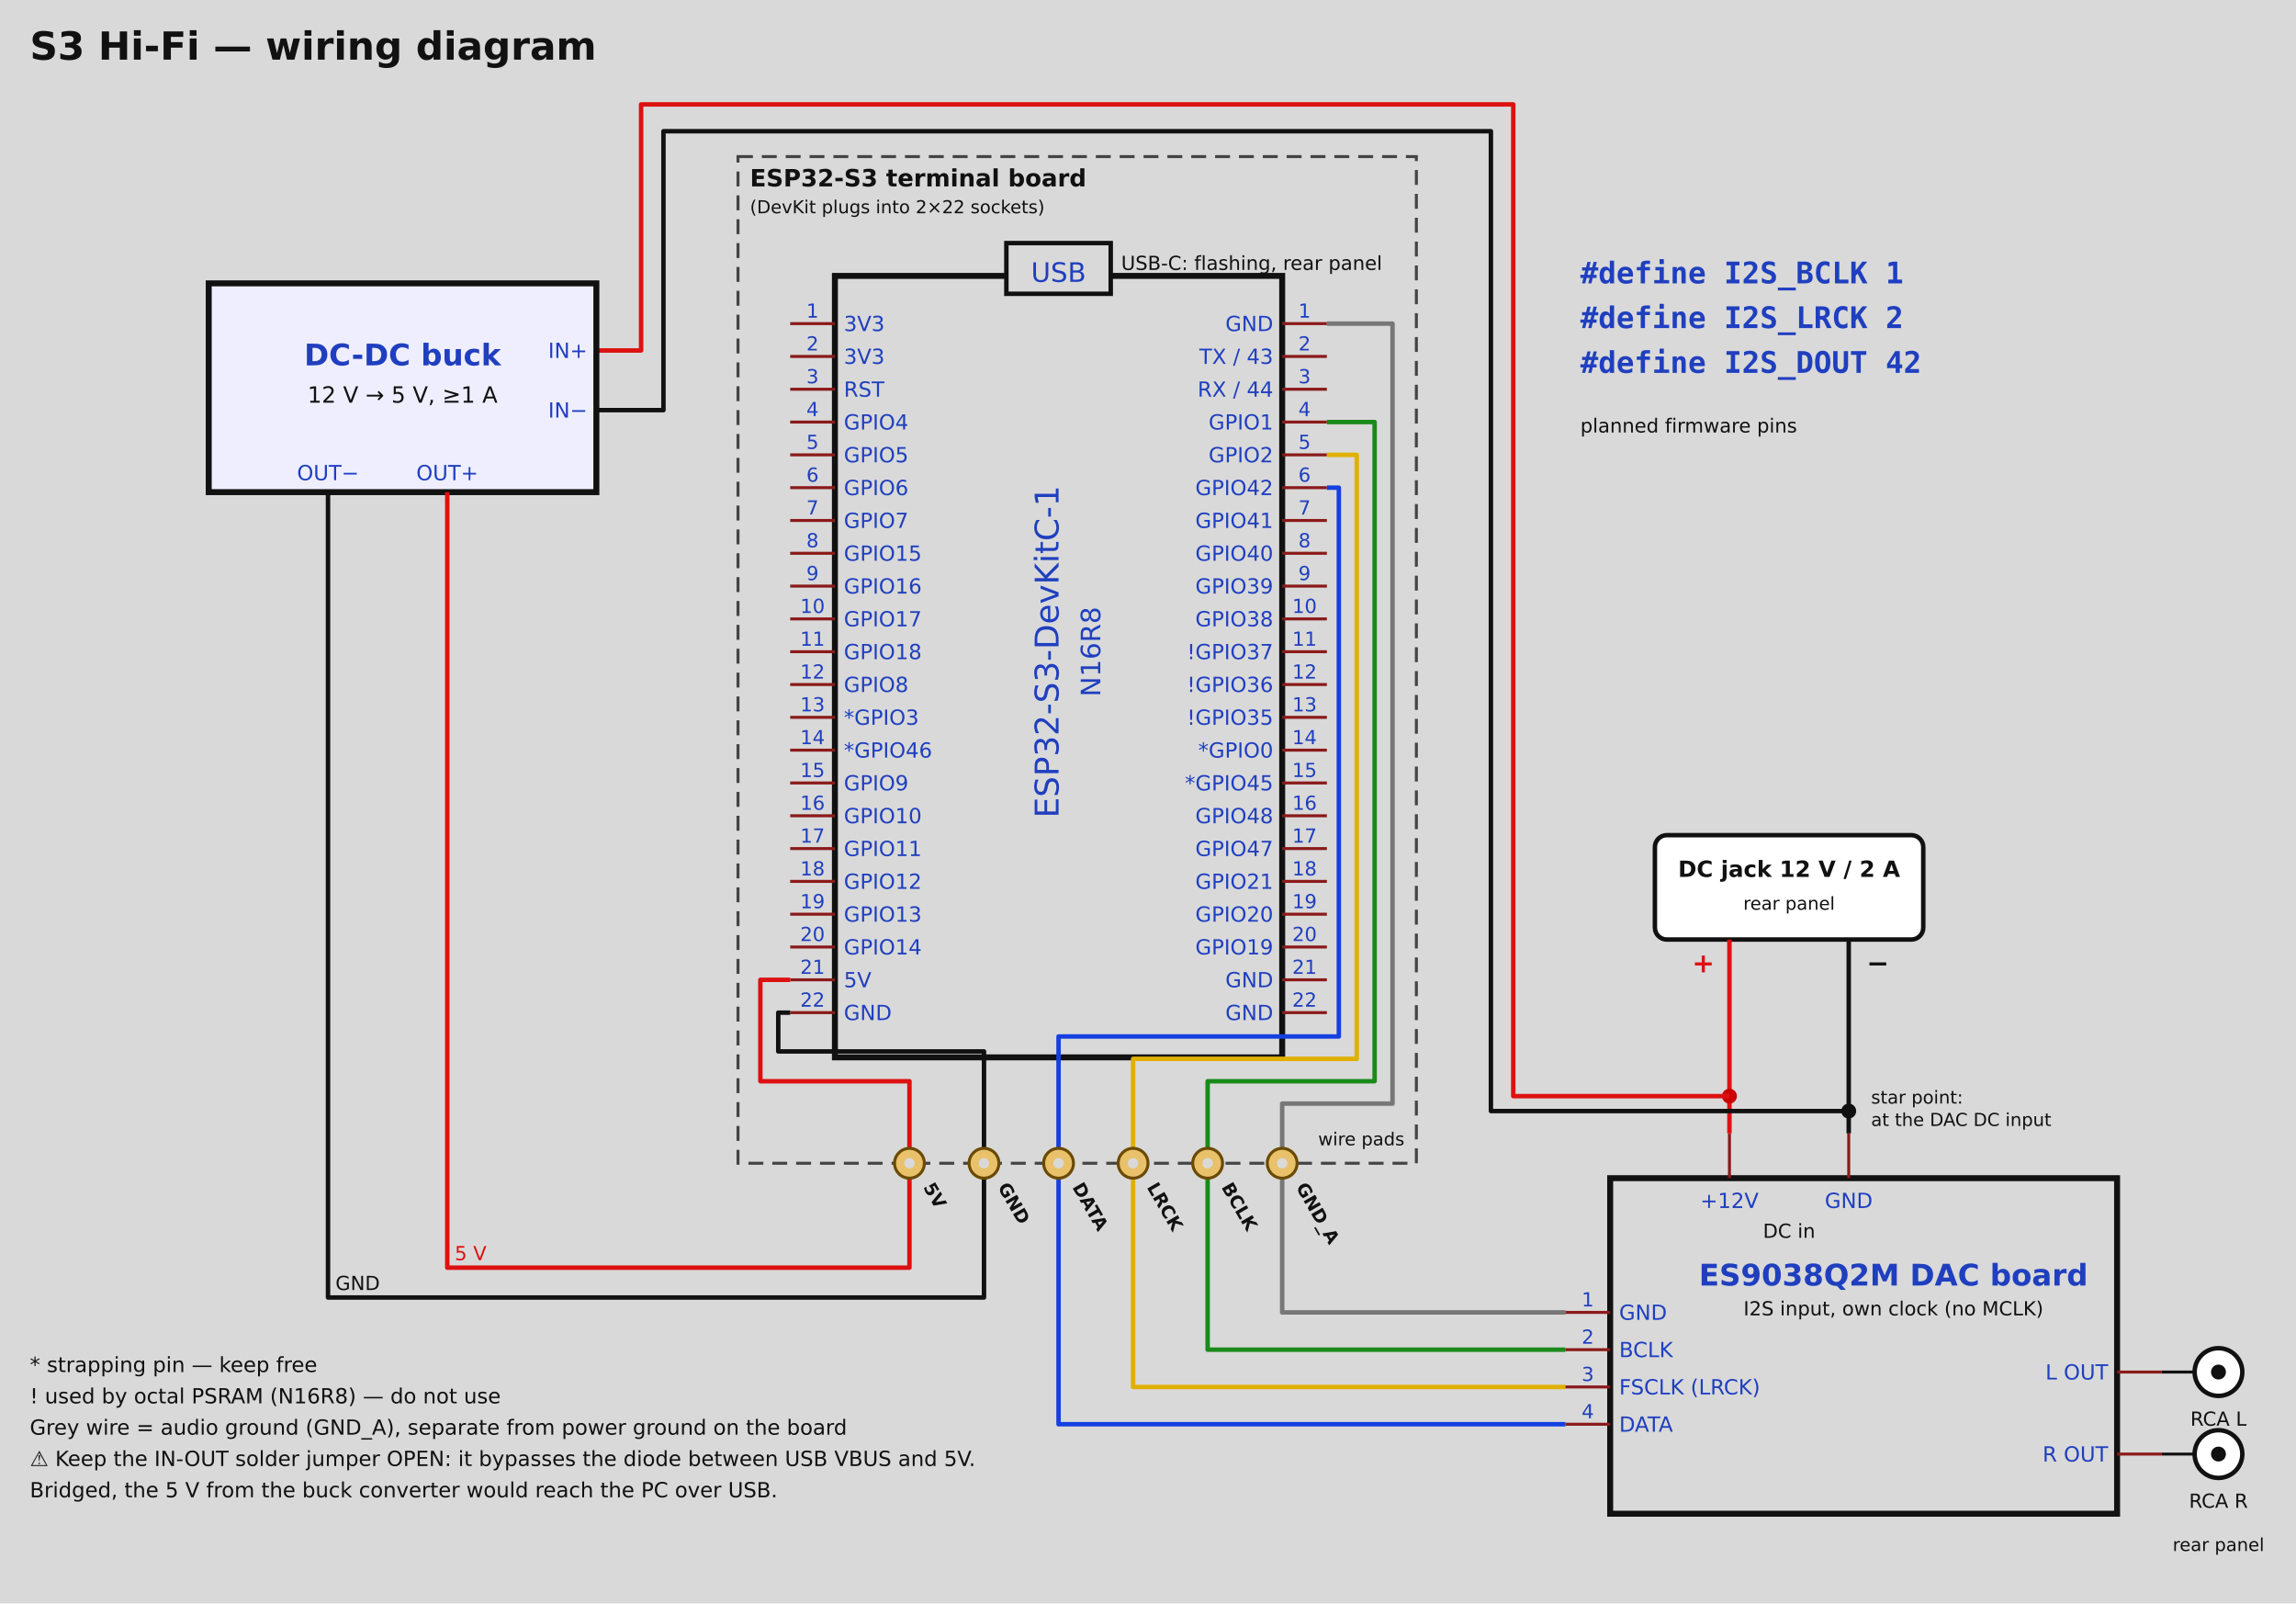
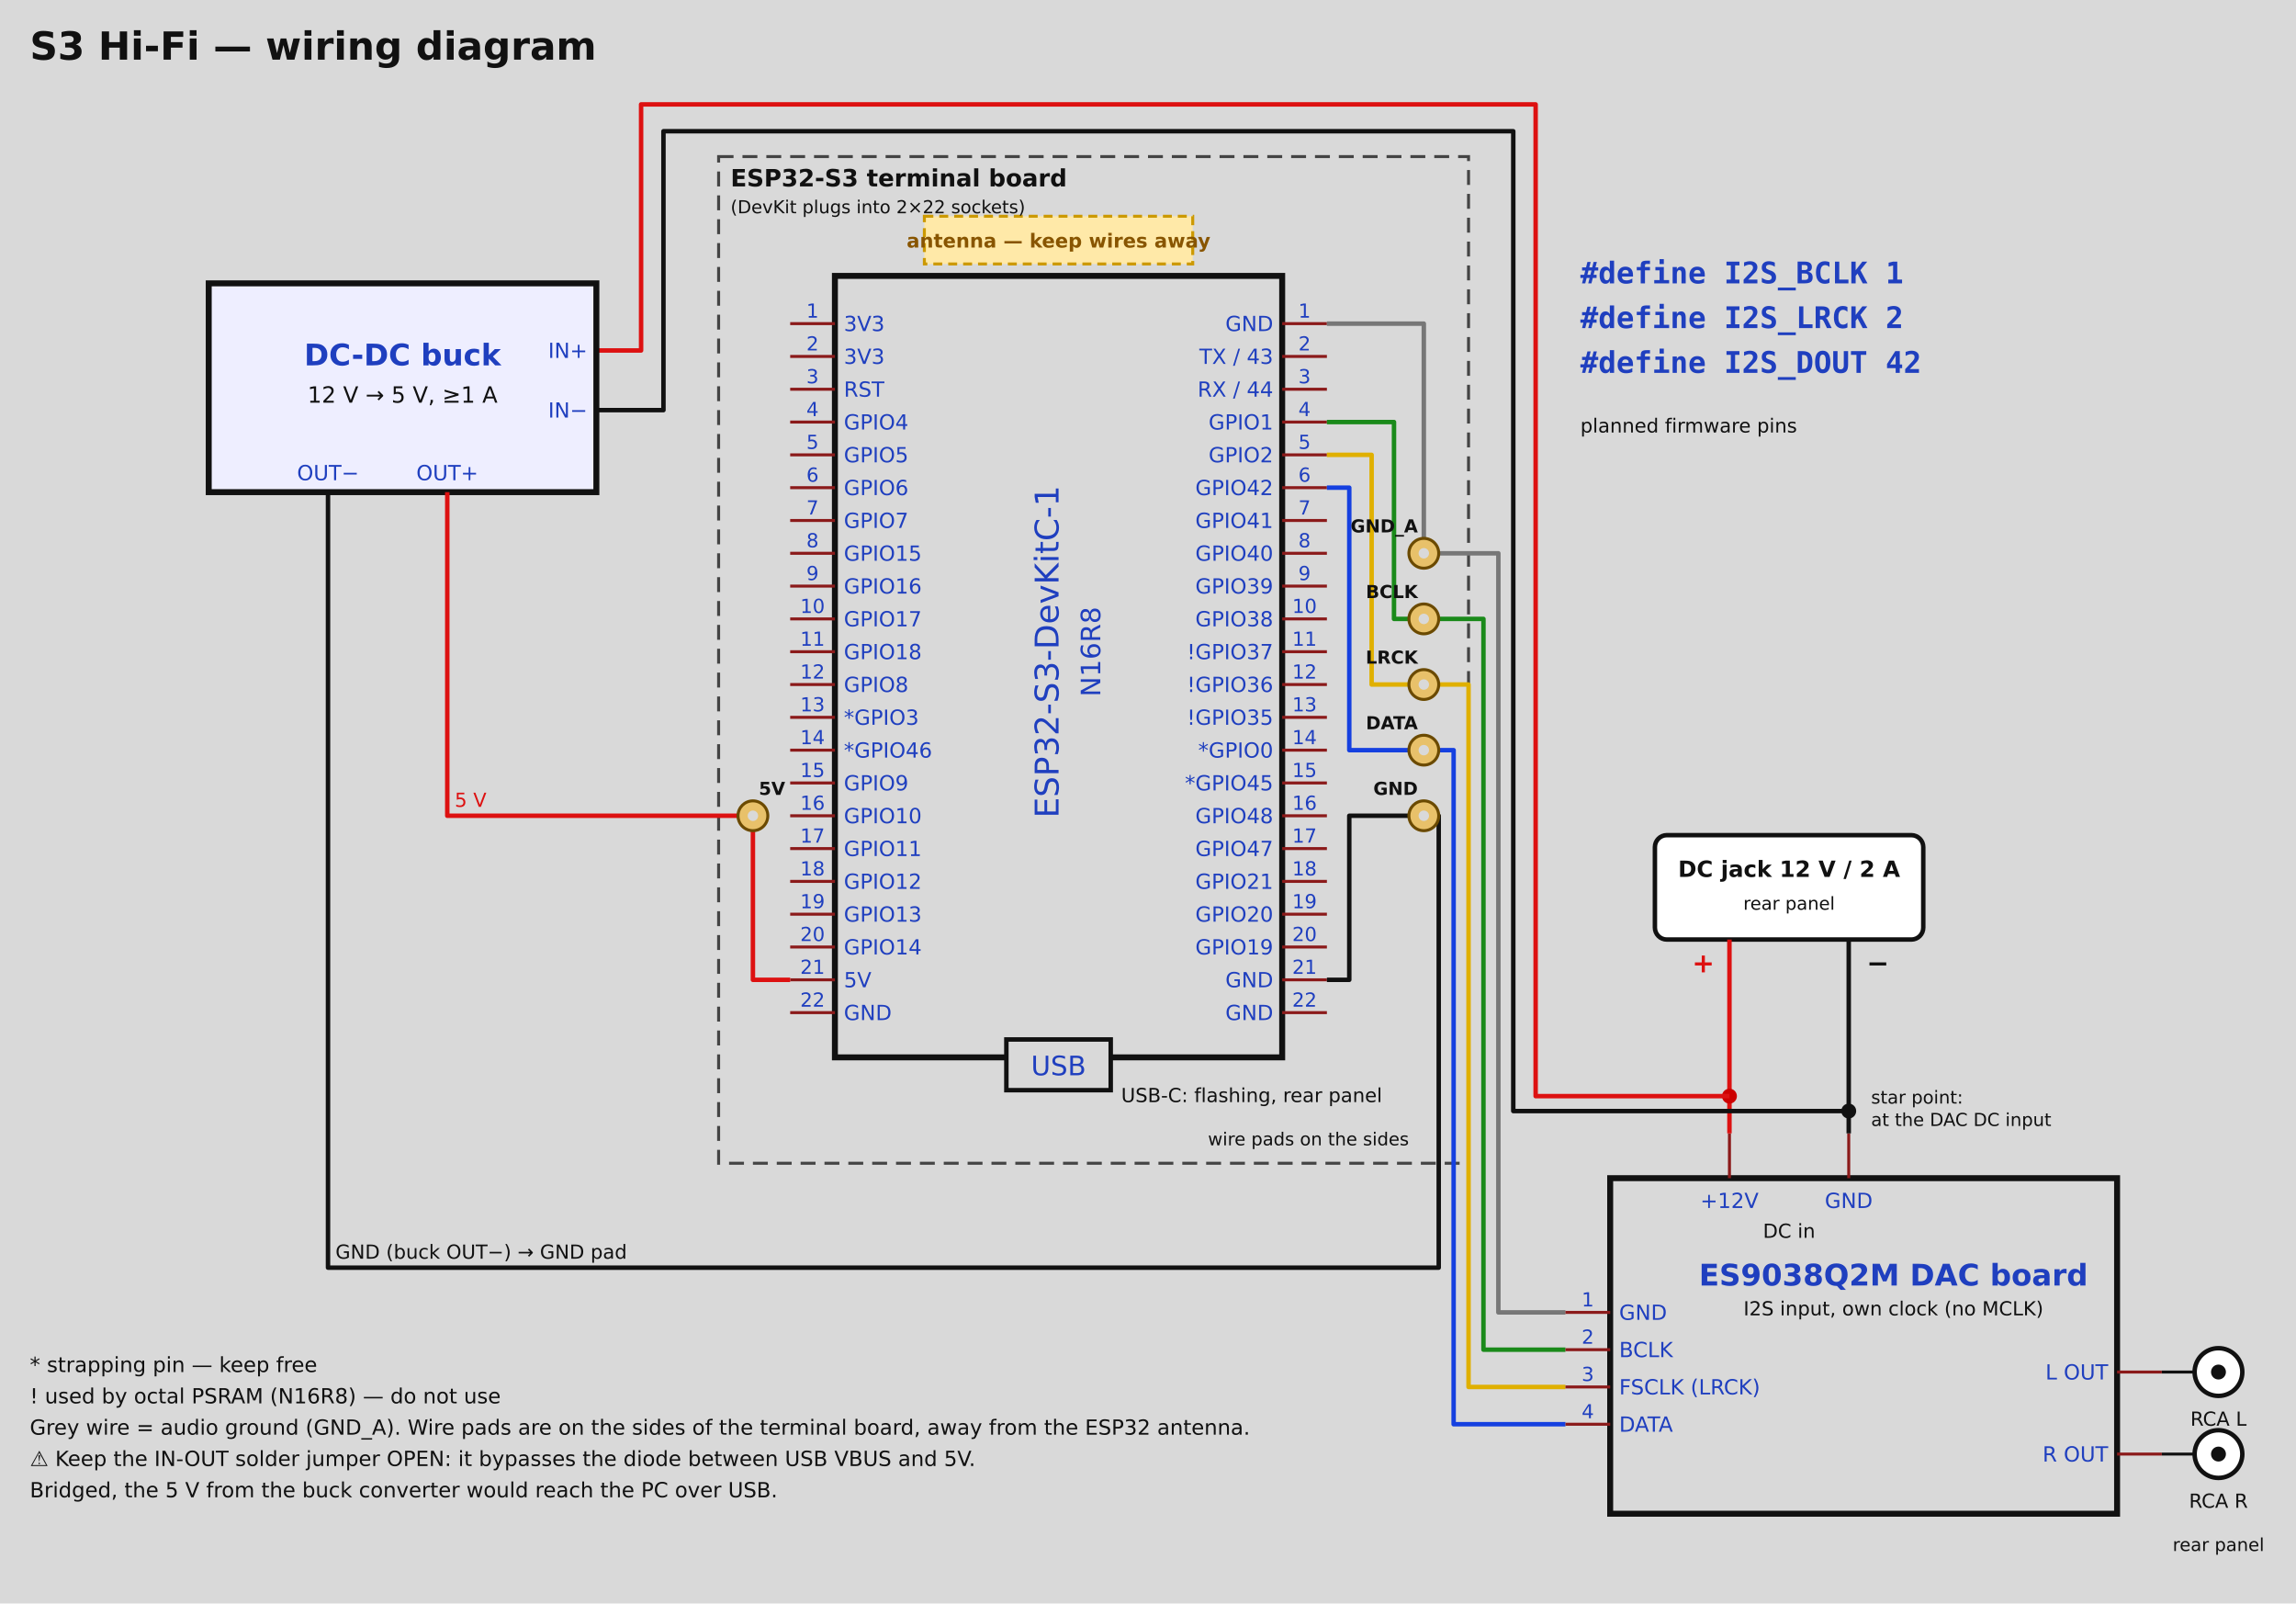
<svg xmlns="http://www.w3.org/2000/svg" width="1540" height="1075" viewBox="0 0 1540 1075">
  <rect width="1540" height="1075" fill="#d9d9d9" />
  <text x="20" y="40" font-size="26" fill="#111" text-anchor="start" font-weight="bold" font-family="DejaVu Sans, Arial, sans-serif">S3 Hi-Fi — wiring diagram</text>
  <rect x="560" y="185" width="300" height="524" rx="0" fill="none" stroke="#111" stroke-width="4" />
-   <rect x="675" y="163" width="70" height="34" rx="0" fill="#d9d9d9" stroke="#111" stroke-width="3" />
-   <text x="710" y="189" font-size="18" fill="#1f3fbf" text-anchor="middle" font-weight="normal" font-family="DejaVu Sans, Arial, sans-serif">USB</text>
-   <text x="752" y="181" font-size="13" fill="#111" text-anchor="start" font-weight="normal" font-family="DejaVu Sans, Arial, sans-serif">USB-C: flashing, rear panel</text>
+   <rect x="675" y="697" width="70" height="34" rx="0" fill="#d9d9d9" stroke="#111" stroke-width="3" />
+   <text x="710" y="721" font-size="18" fill="#1f3fbf" text-anchor="middle" font-weight="normal" font-family="DejaVu Sans, Arial, sans-serif">USB</text>
+   <text x="752" y="739" font-size="13" fill="#111" text-anchor="start" font-weight="normal" font-family="DejaVu Sans, Arial, sans-serif">USB-C: flashing, rear panel</text>
+   <rect x="620" y="145" width="180" height="32" rx="0" fill="#ffe9a8" stroke="#c90" stroke-width="2" stroke-dasharray="6 4" />
+   <text x="710" y="166" font-size="13" fill="#850" text-anchor="middle" font-weight="bold" font-family="DejaVu Sans, Arial, sans-serif">antenna — keep wires away</text>
  <line x1="530" y1="217" x2="560" y2="217" stroke="#8b1a1a" stroke-width="2" />
  <text x="545" y="213" font-size="13" fill="#1f3fbf" text-anchor="middle" font-weight="normal" font-family="DejaVu Sans, Arial, sans-serif">1</text>
  <text x="566" y="222" font-size="14" fill="#1f3fbf" text-anchor="start" font-weight="normal" font-family="DejaVu Sans, Arial, sans-serif">3V3</text>
  <line x1="530" y1="239" x2="560" y2="239" stroke="#8b1a1a" stroke-width="2" />
  <text x="545" y="235" font-size="13" fill="#1f3fbf" text-anchor="middle" font-weight="normal" font-family="DejaVu Sans, Arial, sans-serif">2</text>
  <text x="566" y="244" font-size="14" fill="#1f3fbf" text-anchor="start" font-weight="normal" font-family="DejaVu Sans, Arial, sans-serif">3V3</text>
  <line x1="530" y1="261" x2="560" y2="261" stroke="#8b1a1a" stroke-width="2" />
  <text x="545" y="257" font-size="13" fill="#1f3fbf" text-anchor="middle" font-weight="normal" font-family="DejaVu Sans, Arial, sans-serif">3</text>
  <text x="566" y="266" font-size="14" fill="#1f3fbf" text-anchor="start" font-weight="normal" font-family="DejaVu Sans, Arial, sans-serif">RST</text>
  <line x1="530" y1="283" x2="560" y2="283" stroke="#8b1a1a" stroke-width="2" />
  <text x="545" y="279" font-size="13" fill="#1f3fbf" text-anchor="middle" font-weight="normal" font-family="DejaVu Sans, Arial, sans-serif">4</text>
  <text x="566" y="288" font-size="14" fill="#1f3fbf" text-anchor="start" font-weight="normal" font-family="DejaVu Sans, Arial, sans-serif">GPIO4</text>
  <line x1="530" y1="305" x2="560" y2="305" stroke="#8b1a1a" stroke-width="2" />
  <text x="545" y="301" font-size="13" fill="#1f3fbf" text-anchor="middle" font-weight="normal" font-family="DejaVu Sans, Arial, sans-serif">5</text>
  <text x="566" y="310" font-size="14" fill="#1f3fbf" text-anchor="start" font-weight="normal" font-family="DejaVu Sans, Arial, sans-serif">GPIO5</text>
  <line x1="530" y1="327" x2="560" y2="327" stroke="#8b1a1a" stroke-width="2" />
  <text x="545" y="323" font-size="13" fill="#1f3fbf" text-anchor="middle" font-weight="normal" font-family="DejaVu Sans, Arial, sans-serif">6</text>
  <text x="566" y="332" font-size="14" fill="#1f3fbf" text-anchor="start" font-weight="normal" font-family="DejaVu Sans, Arial, sans-serif">GPIO6</text>
  <line x1="530" y1="349" x2="560" y2="349" stroke="#8b1a1a" stroke-width="2" />
  <text x="545" y="345" font-size="13" fill="#1f3fbf" text-anchor="middle" font-weight="normal" font-family="DejaVu Sans, Arial, sans-serif">7</text>
  <text x="566" y="354" font-size="14" fill="#1f3fbf" text-anchor="start" font-weight="normal" font-family="DejaVu Sans, Arial, sans-serif">GPIO7</text>
  <line x1="530" y1="371" x2="560" y2="371" stroke="#8b1a1a" stroke-width="2" />
  <text x="545" y="367" font-size="13" fill="#1f3fbf" text-anchor="middle" font-weight="normal" font-family="DejaVu Sans, Arial, sans-serif">8</text>
  <text x="566" y="376" font-size="14" fill="#1f3fbf" text-anchor="start" font-weight="normal" font-family="DejaVu Sans, Arial, sans-serif">GPIO15</text>
  <line x1="530" y1="393" x2="560" y2="393" stroke="#8b1a1a" stroke-width="2" />
  <text x="545" y="389" font-size="13" fill="#1f3fbf" text-anchor="middle" font-weight="normal" font-family="DejaVu Sans, Arial, sans-serif">9</text>
  <text x="566" y="398" font-size="14" fill="#1f3fbf" text-anchor="start" font-weight="normal" font-family="DejaVu Sans, Arial, sans-serif">GPIO16</text>
  <line x1="530" y1="415" x2="560" y2="415" stroke="#8b1a1a" stroke-width="2" />
  <text x="545" y="411" font-size="13" fill="#1f3fbf" text-anchor="middle" font-weight="normal" font-family="DejaVu Sans, Arial, sans-serif">10</text>
  <text x="566" y="420" font-size="14" fill="#1f3fbf" text-anchor="start" font-weight="normal" font-family="DejaVu Sans, Arial, sans-serif">GPIO17</text>
  <line x1="530" y1="437" x2="560" y2="437" stroke="#8b1a1a" stroke-width="2" />
  <text x="545" y="433" font-size="13" fill="#1f3fbf" text-anchor="middle" font-weight="normal" font-family="DejaVu Sans, Arial, sans-serif">11</text>
  <text x="566" y="442" font-size="14" fill="#1f3fbf" text-anchor="start" font-weight="normal" font-family="DejaVu Sans, Arial, sans-serif">GPIO18</text>
  <line x1="530" y1="459" x2="560" y2="459" stroke="#8b1a1a" stroke-width="2" />
  <text x="545" y="455" font-size="13" fill="#1f3fbf" text-anchor="middle" font-weight="normal" font-family="DejaVu Sans, Arial, sans-serif">12</text>
  <text x="566" y="464" font-size="14" fill="#1f3fbf" text-anchor="start" font-weight="normal" font-family="DejaVu Sans, Arial, sans-serif">GPIO8</text>
  <line x1="530" y1="481" x2="560" y2="481" stroke="#8b1a1a" stroke-width="2" />
  <text x="545" y="477" font-size="13" fill="#1f3fbf" text-anchor="middle" font-weight="normal" font-family="DejaVu Sans, Arial, sans-serif">13</text>
  <text x="566" y="486" font-size="14" fill="#1f3fbf" text-anchor="start" font-weight="normal" font-family="DejaVu Sans, Arial, sans-serif">*GPIO3</text>
  <line x1="530" y1="503" x2="560" y2="503" stroke="#8b1a1a" stroke-width="2" />
  <text x="545" y="499" font-size="13" fill="#1f3fbf" text-anchor="middle" font-weight="normal" font-family="DejaVu Sans, Arial, sans-serif">14</text>
  <text x="566" y="508" font-size="14" fill="#1f3fbf" text-anchor="start" font-weight="normal" font-family="DejaVu Sans, Arial, sans-serif">*GPIO46</text>
  <line x1="530" y1="525" x2="560" y2="525" stroke="#8b1a1a" stroke-width="2" />
  <text x="545" y="521" font-size="13" fill="#1f3fbf" text-anchor="middle" font-weight="normal" font-family="DejaVu Sans, Arial, sans-serif">15</text>
  <text x="566" y="530" font-size="14" fill="#1f3fbf" text-anchor="start" font-weight="normal" font-family="DejaVu Sans, Arial, sans-serif">GPIO9</text>
  <line x1="530" y1="547" x2="560" y2="547" stroke="#8b1a1a" stroke-width="2" />
  <text x="545" y="543" font-size="13" fill="#1f3fbf" text-anchor="middle" font-weight="normal" font-family="DejaVu Sans, Arial, sans-serif">16</text>
  <text x="566" y="552" font-size="14" fill="#1f3fbf" text-anchor="start" font-weight="normal" font-family="DejaVu Sans, Arial, sans-serif">GPIO10</text>
  <line x1="530" y1="569" x2="560" y2="569" stroke="#8b1a1a" stroke-width="2" />
  <text x="545" y="565" font-size="13" fill="#1f3fbf" text-anchor="middle" font-weight="normal" font-family="DejaVu Sans, Arial, sans-serif">17</text>
  <text x="566" y="574" font-size="14" fill="#1f3fbf" text-anchor="start" font-weight="normal" font-family="DejaVu Sans, Arial, sans-serif">GPIO11</text>
  <line x1="530" y1="591" x2="560" y2="591" stroke="#8b1a1a" stroke-width="2" />
  <text x="545" y="587" font-size="13" fill="#1f3fbf" text-anchor="middle" font-weight="normal" font-family="DejaVu Sans, Arial, sans-serif">18</text>
  <text x="566" y="596" font-size="14" fill="#1f3fbf" text-anchor="start" font-weight="normal" font-family="DejaVu Sans, Arial, sans-serif">GPIO12</text>
  <line x1="530" y1="613" x2="560" y2="613" stroke="#8b1a1a" stroke-width="2" />
  <text x="545" y="609" font-size="13" fill="#1f3fbf" text-anchor="middle" font-weight="normal" font-family="DejaVu Sans, Arial, sans-serif">19</text>
  <text x="566" y="618" font-size="14" fill="#1f3fbf" text-anchor="start" font-weight="normal" font-family="DejaVu Sans, Arial, sans-serif">GPIO13</text>
  <line x1="530" y1="635" x2="560" y2="635" stroke="#8b1a1a" stroke-width="2" />
  <text x="545" y="631" font-size="13" fill="#1f3fbf" text-anchor="middle" font-weight="normal" font-family="DejaVu Sans, Arial, sans-serif">20</text>
  <text x="566" y="640" font-size="14" fill="#1f3fbf" text-anchor="start" font-weight="normal" font-family="DejaVu Sans, Arial, sans-serif">GPIO14</text>
  <line x1="530" y1="657" x2="560" y2="657" stroke="#8b1a1a" stroke-width="2" />
  <text x="545" y="653" font-size="13" fill="#1f3fbf" text-anchor="middle" font-weight="normal" font-family="DejaVu Sans, Arial, sans-serif">21</text>
  <text x="566" y="662" font-size="14" fill="#1f3fbf" text-anchor="start" font-weight="normal" font-family="DejaVu Sans, Arial, sans-serif">5V</text>
  <line x1="530" y1="679" x2="560" y2="679" stroke="#8b1a1a" stroke-width="2" />
  <text x="545" y="675" font-size="13" fill="#1f3fbf" text-anchor="middle" font-weight="normal" font-family="DejaVu Sans, Arial, sans-serif">22</text>
  <text x="566" y="684" font-size="14" fill="#1f3fbf" text-anchor="start" font-weight="normal" font-family="DejaVu Sans, Arial, sans-serif">GND</text>
  <line x1="860" y1="217" x2="890" y2="217" stroke="#8b1a1a" stroke-width="2" />
  <text x="875" y="213" font-size="13" fill="#1f3fbf" text-anchor="middle" font-weight="normal" font-family="DejaVu Sans, Arial, sans-serif">1</text>
  <text x="854" y="222" font-size="14" fill="#1f3fbf" text-anchor="end" font-weight="normal" font-family="DejaVu Sans, Arial, sans-serif">GND</text>
  <line x1="860" y1="239" x2="890" y2="239" stroke="#8b1a1a" stroke-width="2" />
  <text x="875" y="235" font-size="13" fill="#1f3fbf" text-anchor="middle" font-weight="normal" font-family="DejaVu Sans, Arial, sans-serif">2</text>
  <text x="854" y="244" font-size="14" fill="#1f3fbf" text-anchor="end" font-weight="normal" font-family="DejaVu Sans, Arial, sans-serif">TX / 43</text>
  <line x1="860" y1="261" x2="890" y2="261" stroke="#8b1a1a" stroke-width="2" />
  <text x="875" y="257" font-size="13" fill="#1f3fbf" text-anchor="middle" font-weight="normal" font-family="DejaVu Sans, Arial, sans-serif">3</text>
  <text x="854" y="266" font-size="14" fill="#1f3fbf" text-anchor="end" font-weight="normal" font-family="DejaVu Sans, Arial, sans-serif">RX / 44</text>
  <line x1="860" y1="283" x2="890" y2="283" stroke="#8b1a1a" stroke-width="2" />
  <text x="875" y="279" font-size="13" fill="#1f3fbf" text-anchor="middle" font-weight="normal" font-family="DejaVu Sans, Arial, sans-serif">4</text>
  <text x="854" y="288" font-size="14" fill="#1f3fbf" text-anchor="end" font-weight="normal" font-family="DejaVu Sans, Arial, sans-serif">GPIO1</text>
  <line x1="860" y1="305" x2="890" y2="305" stroke="#8b1a1a" stroke-width="2" />
  <text x="875" y="301" font-size="13" fill="#1f3fbf" text-anchor="middle" font-weight="normal" font-family="DejaVu Sans, Arial, sans-serif">5</text>
  <text x="854" y="310" font-size="14" fill="#1f3fbf" text-anchor="end" font-weight="normal" font-family="DejaVu Sans, Arial, sans-serif">GPIO2</text>
  <line x1="860" y1="327" x2="890" y2="327" stroke="#8b1a1a" stroke-width="2" />
  <text x="875" y="323" font-size="13" fill="#1f3fbf" text-anchor="middle" font-weight="normal" font-family="DejaVu Sans, Arial, sans-serif">6</text>
  <text x="854" y="332" font-size="14" fill="#1f3fbf" text-anchor="end" font-weight="normal" font-family="DejaVu Sans, Arial, sans-serif">GPIO42</text>
  <line x1="860" y1="349" x2="890" y2="349" stroke="#8b1a1a" stroke-width="2" />
  <text x="875" y="345" font-size="13" fill="#1f3fbf" text-anchor="middle" font-weight="normal" font-family="DejaVu Sans, Arial, sans-serif">7</text>
  <text x="854" y="354" font-size="14" fill="#1f3fbf" text-anchor="end" font-weight="normal" font-family="DejaVu Sans, Arial, sans-serif">GPIO41</text>
  <line x1="860" y1="371" x2="890" y2="371" stroke="#8b1a1a" stroke-width="2" />
  <text x="875" y="367" font-size="13" fill="#1f3fbf" text-anchor="middle" font-weight="normal" font-family="DejaVu Sans, Arial, sans-serif">8</text>
  <text x="854" y="376" font-size="14" fill="#1f3fbf" text-anchor="end" font-weight="normal" font-family="DejaVu Sans, Arial, sans-serif">GPIO40</text>
  <line x1="860" y1="393" x2="890" y2="393" stroke="#8b1a1a" stroke-width="2" />
  <text x="875" y="389" font-size="13" fill="#1f3fbf" text-anchor="middle" font-weight="normal" font-family="DejaVu Sans, Arial, sans-serif">9</text>
  <text x="854" y="398" font-size="14" fill="#1f3fbf" text-anchor="end" font-weight="normal" font-family="DejaVu Sans, Arial, sans-serif">GPIO39</text>
  <line x1="860" y1="415" x2="890" y2="415" stroke="#8b1a1a" stroke-width="2" />
  <text x="875" y="411" font-size="13" fill="#1f3fbf" text-anchor="middle" font-weight="normal" font-family="DejaVu Sans, Arial, sans-serif">10</text>
  <text x="854" y="420" font-size="14" fill="#1f3fbf" text-anchor="end" font-weight="normal" font-family="DejaVu Sans, Arial, sans-serif">GPIO38</text>
  <line x1="860" y1="437" x2="890" y2="437" stroke="#8b1a1a" stroke-width="2" />
  <text x="875" y="433" font-size="13" fill="#1f3fbf" text-anchor="middle" font-weight="normal" font-family="DejaVu Sans, Arial, sans-serif">11</text>
  <text x="854" y="442" font-size="14" fill="#1f3fbf" text-anchor="end" font-weight="normal" font-family="DejaVu Sans, Arial, sans-serif">!GPIO37</text>
  <line x1="860" y1="459" x2="890" y2="459" stroke="#8b1a1a" stroke-width="2" />
  <text x="875" y="455" font-size="13" fill="#1f3fbf" text-anchor="middle" font-weight="normal" font-family="DejaVu Sans, Arial, sans-serif">12</text>
  <text x="854" y="464" font-size="14" fill="#1f3fbf" text-anchor="end" font-weight="normal" font-family="DejaVu Sans, Arial, sans-serif">!GPIO36</text>
  <line x1="860" y1="481" x2="890" y2="481" stroke="#8b1a1a" stroke-width="2" />
  <text x="875" y="477" font-size="13" fill="#1f3fbf" text-anchor="middle" font-weight="normal" font-family="DejaVu Sans, Arial, sans-serif">13</text>
  <text x="854" y="486" font-size="14" fill="#1f3fbf" text-anchor="end" font-weight="normal" font-family="DejaVu Sans, Arial, sans-serif">!GPIO35</text>
  <line x1="860" y1="503" x2="890" y2="503" stroke="#8b1a1a" stroke-width="2" />
  <text x="875" y="499" font-size="13" fill="#1f3fbf" text-anchor="middle" font-weight="normal" font-family="DejaVu Sans, Arial, sans-serif">14</text>
  <text x="854" y="508" font-size="14" fill="#1f3fbf" text-anchor="end" font-weight="normal" font-family="DejaVu Sans, Arial, sans-serif">*GPIO0</text>
  <line x1="860" y1="525" x2="890" y2="525" stroke="#8b1a1a" stroke-width="2" />
  <text x="875" y="521" font-size="13" fill="#1f3fbf" text-anchor="middle" font-weight="normal" font-family="DejaVu Sans, Arial, sans-serif">15</text>
  <text x="854" y="530" font-size="14" fill="#1f3fbf" text-anchor="end" font-weight="normal" font-family="DejaVu Sans, Arial, sans-serif">*GPIO45</text>
  <line x1="860" y1="547" x2="890" y2="547" stroke="#8b1a1a" stroke-width="2" />
  <text x="875" y="543" font-size="13" fill="#1f3fbf" text-anchor="middle" font-weight="normal" font-family="DejaVu Sans, Arial, sans-serif">16</text>
  <text x="854" y="552" font-size="14" fill="#1f3fbf" text-anchor="end" font-weight="normal" font-family="DejaVu Sans, Arial, sans-serif">GPIO48</text>
  <line x1="860" y1="569" x2="890" y2="569" stroke="#8b1a1a" stroke-width="2" />
  <text x="875" y="565" font-size="13" fill="#1f3fbf" text-anchor="middle" font-weight="normal" font-family="DejaVu Sans, Arial, sans-serif">17</text>
  <text x="854" y="574" font-size="14" fill="#1f3fbf" text-anchor="end" font-weight="normal" font-family="DejaVu Sans, Arial, sans-serif">GPIO47</text>
  <line x1="860" y1="591" x2="890" y2="591" stroke="#8b1a1a" stroke-width="2" />
  <text x="875" y="587" font-size="13" fill="#1f3fbf" text-anchor="middle" font-weight="normal" font-family="DejaVu Sans, Arial, sans-serif">18</text>
  <text x="854" y="596" font-size="14" fill="#1f3fbf" text-anchor="end" font-weight="normal" font-family="DejaVu Sans, Arial, sans-serif">GPIO21</text>
  <line x1="860" y1="613" x2="890" y2="613" stroke="#8b1a1a" stroke-width="2" />
  <text x="875" y="609" font-size="13" fill="#1f3fbf" text-anchor="middle" font-weight="normal" font-family="DejaVu Sans, Arial, sans-serif">19</text>
  <text x="854" y="618" font-size="14" fill="#1f3fbf" text-anchor="end" font-weight="normal" font-family="DejaVu Sans, Arial, sans-serif">GPIO20</text>
  <line x1="860" y1="635" x2="890" y2="635" stroke="#8b1a1a" stroke-width="2" />
  <text x="875" y="631" font-size="13" fill="#1f3fbf" text-anchor="middle" font-weight="normal" font-family="DejaVu Sans, Arial, sans-serif">20</text>
  <text x="854" y="640" font-size="14" fill="#1f3fbf" text-anchor="end" font-weight="normal" font-family="DejaVu Sans, Arial, sans-serif">GPIO19</text>
  <line x1="860" y1="657" x2="890" y2="657" stroke="#8b1a1a" stroke-width="2" />
  <text x="875" y="653" font-size="13" fill="#1f3fbf" text-anchor="middle" font-weight="normal" font-family="DejaVu Sans, Arial, sans-serif">21</text>
  <text x="854" y="662" font-size="14" fill="#1f3fbf" text-anchor="end" font-weight="normal" font-family="DejaVu Sans, Arial, sans-serif">GND</text>
  <line x1="860" y1="679" x2="890" y2="679" stroke="#8b1a1a" stroke-width="2" />
  <text x="875" y="675" font-size="13" fill="#1f3fbf" text-anchor="middle" font-weight="normal" font-family="DejaVu Sans, Arial, sans-serif">22</text>
  <text x="854" y="684" font-size="14" fill="#1f3fbf" text-anchor="end" font-weight="normal" font-family="DejaVu Sans, Arial, sans-serif">GND</text>
  <text x="710" y="437" font-size="22" fill="#1f3fbf" text-anchor="middle" font-weight="normal" font-family="DejaVu Sans, Arial, sans-serif" transform="rotate(-90 710 437)">ESP32-S3-DevKitC-1</text>
  <text x="738" y="437" font-size="18" fill="#1f3fbf" text-anchor="middle" font-weight="normal" font-family="DejaVu Sans, Arial, sans-serif" transform="rotate(-90 738 437)">N16R8</text>
-   <rect x="495" y="105" width="455" height="675" rx="0" fill="none" stroke="#444" stroke-width="2" stroke-dasharray="10 6" />
-   <text x="503" y="125" font-size="16" fill="#111" text-anchor="start" font-weight="bold" font-family="DejaVu Sans, Arial, sans-serif">ESP32-S3 terminal board</text>
-   <text x="503" y="143" font-size="12" fill="#111" text-anchor="start" font-weight="normal" font-family="DejaVu Sans, Arial, sans-serif">(DevKit plugs into 2×22 sockets)</text>
-   <polyline points="530,657 510,657 510,725 610,725 610,780" fill="none" stroke="#d11" stroke-width="3" stroke-linejoin="round" />
-   <polyline points="530,679 522,679 522,705 660,705 660,780" fill="none" stroke="#111" stroke-width="3" stroke-linejoin="round" />
-   <polyline points="890,327 898,327 898,695 710,695 710,780" fill="none" stroke="#1540e0" stroke-width="3" stroke-linejoin="round" />
-   <polyline points="890,305 910,305 910,710 760,710 760,780" fill="none" stroke="#e0b000" stroke-width="3" stroke-linejoin="round" />
-   <polyline points="890,283 922,283 922,725 810,725 810,780" fill="none" stroke="#1a8a1a" stroke-width="3" stroke-linejoin="round" />
-   <polyline points="890,217 934,217 934,740 860,740 860,780" fill="none" stroke="#777" stroke-width="3" stroke-linejoin="round" />
-   <polyline points="860,780 860,880 1050,880" fill="none" stroke="#777" stroke-width="3" stroke-linejoin="round" />
-   <polyline points="810,780 810,905 1050,905" fill="none" stroke="#1a8a1a" stroke-width="3" stroke-linejoin="round" />
-   <polyline points="760,780 760,930 1050,930" fill="none" stroke="#e0b000" stroke-width="3" stroke-linejoin="round" />
-   <polyline points="710,780 710,955 1050,955" fill="none" stroke="#1540e0" stroke-width="3" stroke-linejoin="round" />
+   <rect x="482" y="105" width="503" height="675" rx="0" fill="none" stroke="#444" stroke-width="2" stroke-dasharray="10 6" />
+   <text x="490" y="125" font-size="16" fill="#111" text-anchor="start" font-weight="bold" font-family="DejaVu Sans, Arial, sans-serif">ESP32-S3 terminal board</text>
+   <text x="490" y="143" font-size="12" fill="#111" text-anchor="start" font-weight="normal" font-family="DejaVu Sans, Arial, sans-serif">(DevKit plugs into 2×22 sockets)</text>
+   <polyline points="890,217 955,217 955,371" fill="none" stroke="#777" stroke-width="3" stroke-linejoin="round" />
+   <polyline points="890,283 935,283 935,415 955,415" fill="none" stroke="#1a8a1a" stroke-width="3" stroke-linejoin="round" />
+   <polyline points="890,305 920,305 920,459 955,459" fill="none" stroke="#e0b000" stroke-width="3" stroke-linejoin="round" />
+   <polyline points="890,327 905,327 905,503 955,503" fill="none" stroke="#1540e0" stroke-width="3" stroke-linejoin="round" />
+   <polyline points="890,657 905,657 905,547 955,547" fill="none" stroke="#111" stroke-width="3" stroke-linejoin="round" />
+   <polyline points="530,657 505,657 505,547" fill="none" stroke="#d11" stroke-width="3" stroke-linejoin="round" />
+   <polyline points="955,371 1005,371 1005,880 1050,880" fill="none" stroke="#777" stroke-width="3" stroke-linejoin="round" />
+   <polyline points="955,415 995,415 995,905 1050,905" fill="none" stroke="#1a8a1a" stroke-width="3" stroke-linejoin="round" />
+   <polyline points="955,459 985,459 985,930 1050,930" fill="none" stroke="#e0b000" stroke-width="3" stroke-linejoin="round" />
+   <polyline points="955,503 975,503 975,955 1050,955" fill="none" stroke="#1540e0" stroke-width="3" stroke-linejoin="round" />
  <rect x="1080" y="790" width="340" height="225" rx="0" fill="none" stroke="#111" stroke-width="4" />
  <text x="1270.0" y="862" font-size="20" fill="#1f3fbf" text-anchor="middle" font-weight="bold" font-family="DejaVu Sans, Arial, sans-serif">ES9038Q2M DAC board</text>
  <text x="1270.0" y="882" font-size="13" fill="#111" text-anchor="middle" font-weight="normal" font-family="DejaVu Sans, Arial, sans-serif">I2S input, own clock (no MCLK)</text>
  <line x1="1050" y1="880" x2="1080" y2="880" stroke="#8b1a1a" stroke-width="2" />
  <text x="1065" y="876" font-size="13" fill="#1f3fbf" text-anchor="middle" font-weight="normal" font-family="DejaVu Sans, Arial, sans-serif">1</text>
  <text x="1086" y="885" font-size="14" fill="#1f3fbf" text-anchor="start" font-weight="normal" font-family="DejaVu Sans, Arial, sans-serif">GND</text>
  <line x1="1050" y1="905" x2="1080" y2="905" stroke="#8b1a1a" stroke-width="2" />
  <text x="1065" y="901" font-size="13" fill="#1f3fbf" text-anchor="middle" font-weight="normal" font-family="DejaVu Sans, Arial, sans-serif">2</text>
  <text x="1086" y="910" font-size="14" fill="#1f3fbf" text-anchor="start" font-weight="normal" font-family="DejaVu Sans, Arial, sans-serif">BCLK</text>
  <line x1="1050" y1="930" x2="1080" y2="930" stroke="#8b1a1a" stroke-width="2" />
  <text x="1065" y="926" font-size="13" fill="#1f3fbf" text-anchor="middle" font-weight="normal" font-family="DejaVu Sans, Arial, sans-serif">3</text>
  <text x="1086" y="935" font-size="14" fill="#1f3fbf" text-anchor="start" font-weight="normal" font-family="DejaVu Sans, Arial, sans-serif">FSCLK (LRCK)</text>
  <line x1="1050" y1="955" x2="1080" y2="955" stroke="#8b1a1a" stroke-width="2" />
  <text x="1065" y="951" font-size="13" fill="#1f3fbf" text-anchor="middle" font-weight="normal" font-family="DejaVu Sans, Arial, sans-serif">4</text>
  <text x="1086" y="960" font-size="14" fill="#1f3fbf" text-anchor="start" font-weight="normal" font-family="DejaVu Sans, Arial, sans-serif">DATA</text>
  <line x1="1160" y1="760" x2="1160" y2="790" stroke="#8b1a1a" stroke-width="2" />
  <text x="1160" y="810" font-size="14" fill="#1f3fbf" text-anchor="middle" font-weight="normal" font-family="DejaVu Sans, Arial, sans-serif">+12V</text>
  <line x1="1240" y1="760" x2="1240" y2="790" stroke="#8b1a1a" stroke-width="2" />
  <text x="1240" y="810" font-size="14" fill="#1f3fbf" text-anchor="middle" font-weight="normal" font-family="DejaVu Sans, Arial, sans-serif">GND</text>
  <text x="1200" y="830" font-size="13" fill="#111" text-anchor="middle" font-weight="normal" font-family="DejaVu Sans, Arial, sans-serif">DC in</text>
  <line x1="1420" y1="920" x2="1450" y2="920" stroke="#8b1a1a" stroke-width="2" />
  <text x="1414" y="925" font-size="14" fill="#1f3fbf" text-anchor="end" font-weight="normal" font-family="DejaVu Sans, Arial, sans-serif">L OUT</text>
  <polyline points="1450,920 1472,920" fill="none" stroke="#111" stroke-width="2" stroke-linejoin="round" />
  <circle cx="1488" cy="920" r="16" fill="#fff" stroke="#111" stroke-width="3" />
  <circle cx="1488" cy="920" r="5" fill="#111" />
  <text x="1488" y="956" font-size="13" fill="#111" text-anchor="middle" font-weight="normal" font-family="DejaVu Sans, Arial, sans-serif">RCA L</text>
  <line x1="1420" y1="975" x2="1450" y2="975" stroke="#8b1a1a" stroke-width="2" />
  <text x="1414" y="980" font-size="14" fill="#1f3fbf" text-anchor="end" font-weight="normal" font-family="DejaVu Sans, Arial, sans-serif">R OUT</text>
  <polyline points="1450,975 1472,975" fill="none" stroke="#111" stroke-width="2" stroke-linejoin="round" />
  <circle cx="1488" cy="975" r="16" fill="#fff" stroke="#111" stroke-width="3" />
  <circle cx="1488" cy="975" r="5" fill="#111" />
  <text x="1488" y="1011" font-size="13" fill="#111" text-anchor="middle" font-weight="normal" font-family="DejaVu Sans, Arial, sans-serif">RCA R</text>
  <text x="1488" y="1040" font-size="12" fill="#111" text-anchor="middle" font-weight="normal" font-family="DejaVu Sans, Arial, sans-serif">rear panel</text>
  <rect x="1110" y="560" width="180" height="70" rx="8" fill="#fff" stroke="#111" stroke-width="3" />
  <text x="1200" y="588" font-size="15" fill="#111" text-anchor="middle" font-weight="bold" font-family="DejaVu Sans, Arial, sans-serif">DC jack 12 V / 2 A</text>
  <text x="1200" y="610" font-size="12" fill="#111" text-anchor="middle" font-weight="normal" font-family="DejaVu Sans, Arial, sans-serif">rear panel</text>
  <polyline points="1160,630 1160,760" fill="none" stroke="#d11" stroke-width="3" stroke-linejoin="round" />
  <polyline points="1240,630 1240,760" fill="none" stroke="#111" stroke-width="3" stroke-linejoin="round" />
  <text x="1150" y="652" font-size="18" fill="#d11" text-anchor="end" font-weight="bold" font-family="DejaVu Sans, Arial, sans-serif">+</text>
  <text x="1252" y="652" font-size="18" fill="#111" text-anchor="start" font-weight="bold" font-family="DejaVu Sans, Arial, sans-serif">−</text>
  <circle cx="1160" cy="735" r="5" fill="#c00" />
  <circle cx="1240" cy="745" r="5" fill="#111" />
-   <polyline points="1160,735 1015,735 1015,70 430,70 430,235 400,235" fill="none" stroke="#d11" stroke-width="3" stroke-linejoin="round" />
-   <polyline points="1240,745 1000,745 1000,88 445,88 445,275 400,275" fill="none" stroke="#111" stroke-width="3" stroke-linejoin="round" />
+   <polyline points="1160,735 1030,735 1030,70 430,70 430,235 400,235" fill="none" stroke="#d11" stroke-width="3" stroke-linejoin="round" />
+   <polyline points="1240,745 1015,745 1015,88 445,88 445,275 400,275" fill="none" stroke="#111" stroke-width="3" stroke-linejoin="round" />
  <text x="1255" y="740" font-size="12" fill="#111" text-anchor="start" font-weight="normal" font-family="DejaVu Sans, Arial, sans-serif">star point:</text>
  <text x="1255" y="755" font-size="12" fill="#111" text-anchor="start" font-weight="normal" font-family="DejaVu Sans, Arial, sans-serif">at the DAC DC input</text>
  <rect x="140" y="190" width="260" height="140" rx="0" fill="#eef" stroke="#111" stroke-width="4" />
  <text x="270.0" y="245" font-size="20" fill="#1f3fbf" text-anchor="middle" font-weight="bold" font-family="DejaVu Sans, Arial, sans-serif">DC-DC buck</text>
  <text x="270.0" y="270" font-size="15" fill="#111" text-anchor="middle" font-weight="normal" font-family="DejaVu Sans, Arial, sans-serif">12 V → 5 V, ≥1 A</text>
  <text x="394" y="240" font-size="14" fill="#1f3fbf" text-anchor="end" font-weight="normal" font-family="DejaVu Sans, Arial, sans-serif">IN+</text>
  <text x="394" y="280" font-size="14" fill="#1f3fbf" text-anchor="end" font-weight="normal" font-family="DejaVu Sans, Arial, sans-serif">IN−</text>
  <text x="220" y="322" font-size="14" fill="#1f3fbf" text-anchor="middle" font-weight="normal" font-family="DejaVu Sans, Arial, sans-serif">OUT−</text>
  <text x="300" y="322" font-size="14" fill="#1f3fbf" text-anchor="middle" font-weight="normal" font-family="DejaVu Sans, Arial, sans-serif">OUT+</text>
-   <polyline points="300,330 300,850 610,850 610,780" fill="none" stroke="#d11" stroke-width="3" stroke-linejoin="round" />
-   <polyline points="220,330 220,870 660,870 660,780" fill="none" stroke="#111" stroke-width="3" stroke-linejoin="round" />
-   <text x="305" y="845" font-size="13" fill="#d11" text-anchor="start" font-weight="normal" font-family="DejaVu Sans, Arial, sans-serif">5 V</text>
-   <text x="225" y="865" font-size="13" fill="#111" text-anchor="start" font-weight="normal" font-family="DejaVu Sans, Arial, sans-serif">GND</text>
-   <circle cx="610" cy="780" r="10" fill="#e8c16a" stroke="#6b4a00" stroke-width="2" />
-   <circle cx="610" cy="780" r="3.5" fill="#d9d9d9" />
-   <text x="619" y="796" font-size="12" fill="#111" text-anchor="start" font-weight="bold" font-family="DejaVu Sans, Arial, sans-serif" transform="rotate(60 619 796)">5V</text>
-   <circle cx="660" cy="780" r="10" fill="#e8c16a" stroke="#6b4a00" stroke-width="2" />
-   <circle cx="660" cy="780" r="3.5" fill="#d9d9d9" />
-   <text x="669" y="796" font-size="12" fill="#111" text-anchor="start" font-weight="bold" font-family="DejaVu Sans, Arial, sans-serif" transform="rotate(60 669 796)">GND</text>
-   <circle cx="710" cy="780" r="10" fill="#e8c16a" stroke="#6b4a00" stroke-width="2" />
-   <circle cx="710" cy="780" r="3.5" fill="#d9d9d9" />
-   <text x="719" y="796" font-size="12" fill="#111" text-anchor="start" font-weight="bold" font-family="DejaVu Sans, Arial, sans-serif" transform="rotate(60 719 796)">DATA</text>
-   <circle cx="760" cy="780" r="10" fill="#e8c16a" stroke="#6b4a00" stroke-width="2" />
-   <circle cx="760" cy="780" r="3.5" fill="#d9d9d9" />
-   <text x="769" y="796" font-size="12" fill="#111" text-anchor="start" font-weight="bold" font-family="DejaVu Sans, Arial, sans-serif" transform="rotate(60 769 796)">LRCK</text>
-   <circle cx="810" cy="780" r="10" fill="#e8c16a" stroke="#6b4a00" stroke-width="2" />
-   <circle cx="810" cy="780" r="3.5" fill="#d9d9d9" />
-   <text x="819" y="796" font-size="12" fill="#111" text-anchor="start" font-weight="bold" font-family="DejaVu Sans, Arial, sans-serif" transform="rotate(60 819 796)">BCLK</text>
-   <circle cx="860" cy="780" r="10" fill="#e8c16a" stroke="#6b4a00" stroke-width="2" />
-   <circle cx="860" cy="780" r="3.5" fill="#d9d9d9" />
-   <text x="869" y="796" font-size="12" fill="#111" text-anchor="start" font-weight="bold" font-family="DejaVu Sans, Arial, sans-serif" transform="rotate(60 869 796)">GND_A</text>
-   <text x="942" y="768" font-size="12" fill="#111" text-anchor="end" font-weight="normal" font-family="DejaVu Sans, Arial, sans-serif">wire pads</text>
+   <polyline points="300,330 300,547 505,547" fill="none" stroke="#d11" stroke-width="3" stroke-linejoin="round" />
+   <polyline points="220,330 220,850 965,850 965,547 955,547" fill="none" stroke="#111" stroke-width="3" stroke-linejoin="round" />
+   <text x="305" y="541" font-size="13" fill="#d11" text-anchor="start" font-weight="normal" font-family="DejaVu Sans, Arial, sans-serif">5 V</text>
+   <text x="225" y="844" font-size="13" fill="#111" text-anchor="start" font-weight="normal" font-family="DejaVu Sans, Arial, sans-serif">GND (buck OUT−) → GND pad</text>
+   <circle cx="955" cy="371" r="10" fill="#e8c16a" stroke="#6b4a00" stroke-width="2" />
+   <circle cx="955" cy="371" r="3.5" fill="#d9d9d9" />
+   <text x="951" y="357" font-size="12" fill="#111" text-anchor="end" font-weight="bold" font-family="DejaVu Sans, Arial, sans-serif">GND_A</text>
+   <circle cx="955" cy="415" r="10" fill="#e8c16a" stroke="#6b4a00" stroke-width="2" />
+   <circle cx="955" cy="415" r="3.5" fill="#d9d9d9" />
+   <text x="951" y="401" font-size="12" fill="#111" text-anchor="end" font-weight="bold" font-family="DejaVu Sans, Arial, sans-serif">BCLK</text>
+   <circle cx="955" cy="459" r="10" fill="#e8c16a" stroke="#6b4a00" stroke-width="2" />
+   <circle cx="955" cy="459" r="3.5" fill="#d9d9d9" />
+   <text x="951" y="445" font-size="12" fill="#111" text-anchor="end" font-weight="bold" font-family="DejaVu Sans, Arial, sans-serif">LRCK</text>
+   <circle cx="955" cy="503" r="10" fill="#e8c16a" stroke="#6b4a00" stroke-width="2" />
+   <circle cx="955" cy="503" r="3.5" fill="#d9d9d9" />
+   <text x="951" y="489" font-size="12" fill="#111" text-anchor="end" font-weight="bold" font-family="DejaVu Sans, Arial, sans-serif">DATA</text>
+   <circle cx="955" cy="547" r="10" fill="#e8c16a" stroke="#6b4a00" stroke-width="2" />
+   <circle cx="955" cy="547" r="3.5" fill="#d9d9d9" />
+   <text x="951" y="533" font-size="12" fill="#111" text-anchor="end" font-weight="bold" font-family="DejaVu Sans, Arial, sans-serif">GND</text>
+   <circle cx="505" cy="547" r="10" fill="#e8c16a" stroke="#6b4a00" stroke-width="2" />
+   <circle cx="505" cy="547" r="3.5" fill="#d9d9d9" />
+   <text x="509" y="533" font-size="12" fill="#111" text-anchor="start" font-weight="bold" font-family="DejaVu Sans, Arial, sans-serif">5V</text>
+   <text x="945" y="768" font-size="12" fill="#111" text-anchor="end" font-weight="normal" font-family="DejaVu Sans, Arial, sans-serif">wire pads on the sides</text>
  <text x="1060" y="190" font-size="20" fill="#1f3fbf" text-anchor="start" font-weight="bold" font-family="DejaVu Sans Mono, Consolas, monospace">#define I2S_BCLK   1</text>
  <text x="1060" y="220" font-size="20" fill="#1f3fbf" text-anchor="start" font-weight="bold" font-family="DejaVu Sans Mono, Consolas, monospace">#define I2S_LRCK   2</text>
  <text x="1060" y="250" font-size="20" fill="#1f3fbf" text-anchor="start" font-weight="bold" font-family="DejaVu Sans Mono, Consolas, monospace">#define I2S_DOUT  42</text>
  <text x="1060" y="290" font-size="13" fill="#111" text-anchor="start" font-weight="normal" font-family="DejaVu Sans, Arial, sans-serif">planned firmware pins</text>
  <text x="20" y="920" font-size="14" fill="#111" text-anchor="start" font-weight="normal" font-family="DejaVu Sans, Arial, sans-serif">* strapping pin — keep free</text>
  <text x="20" y="941" font-size="14" fill="#111" text-anchor="start" font-weight="normal" font-family="DejaVu Sans, Arial, sans-serif">! used by octal PSRAM (N16R8) — do not use</text>
-   <text x="20" y="962" font-size="14" fill="#111" text-anchor="start" font-weight="normal" font-family="DejaVu Sans, Arial, sans-serif">Grey wire = audio ground (GND_A), separate from power ground on the board</text>
+   <text x="20" y="962" font-size="14" fill="#111" text-anchor="start" font-weight="normal" font-family="DejaVu Sans, Arial, sans-serif">Grey wire = audio ground (GND_A). Wire pads are on the sides of the terminal board, away from the ESP32 antenna.</text>
  <text x="20" y="983" font-size="14" fill="#111" text-anchor="start" font-weight="normal" font-family="DejaVu Sans, Arial, sans-serif">⚠ Keep the IN-OUT solder jumper OPEN: it bypasses the diode between USB VBUS and 5V.</text>
  <text x="20" y="1004" font-size="14" fill="#111" text-anchor="start" font-weight="normal" font-family="DejaVu Sans, Arial, sans-serif">   Bridged, the 5 V from the buck converter would reach the PC over USB.</text>
</svg>
